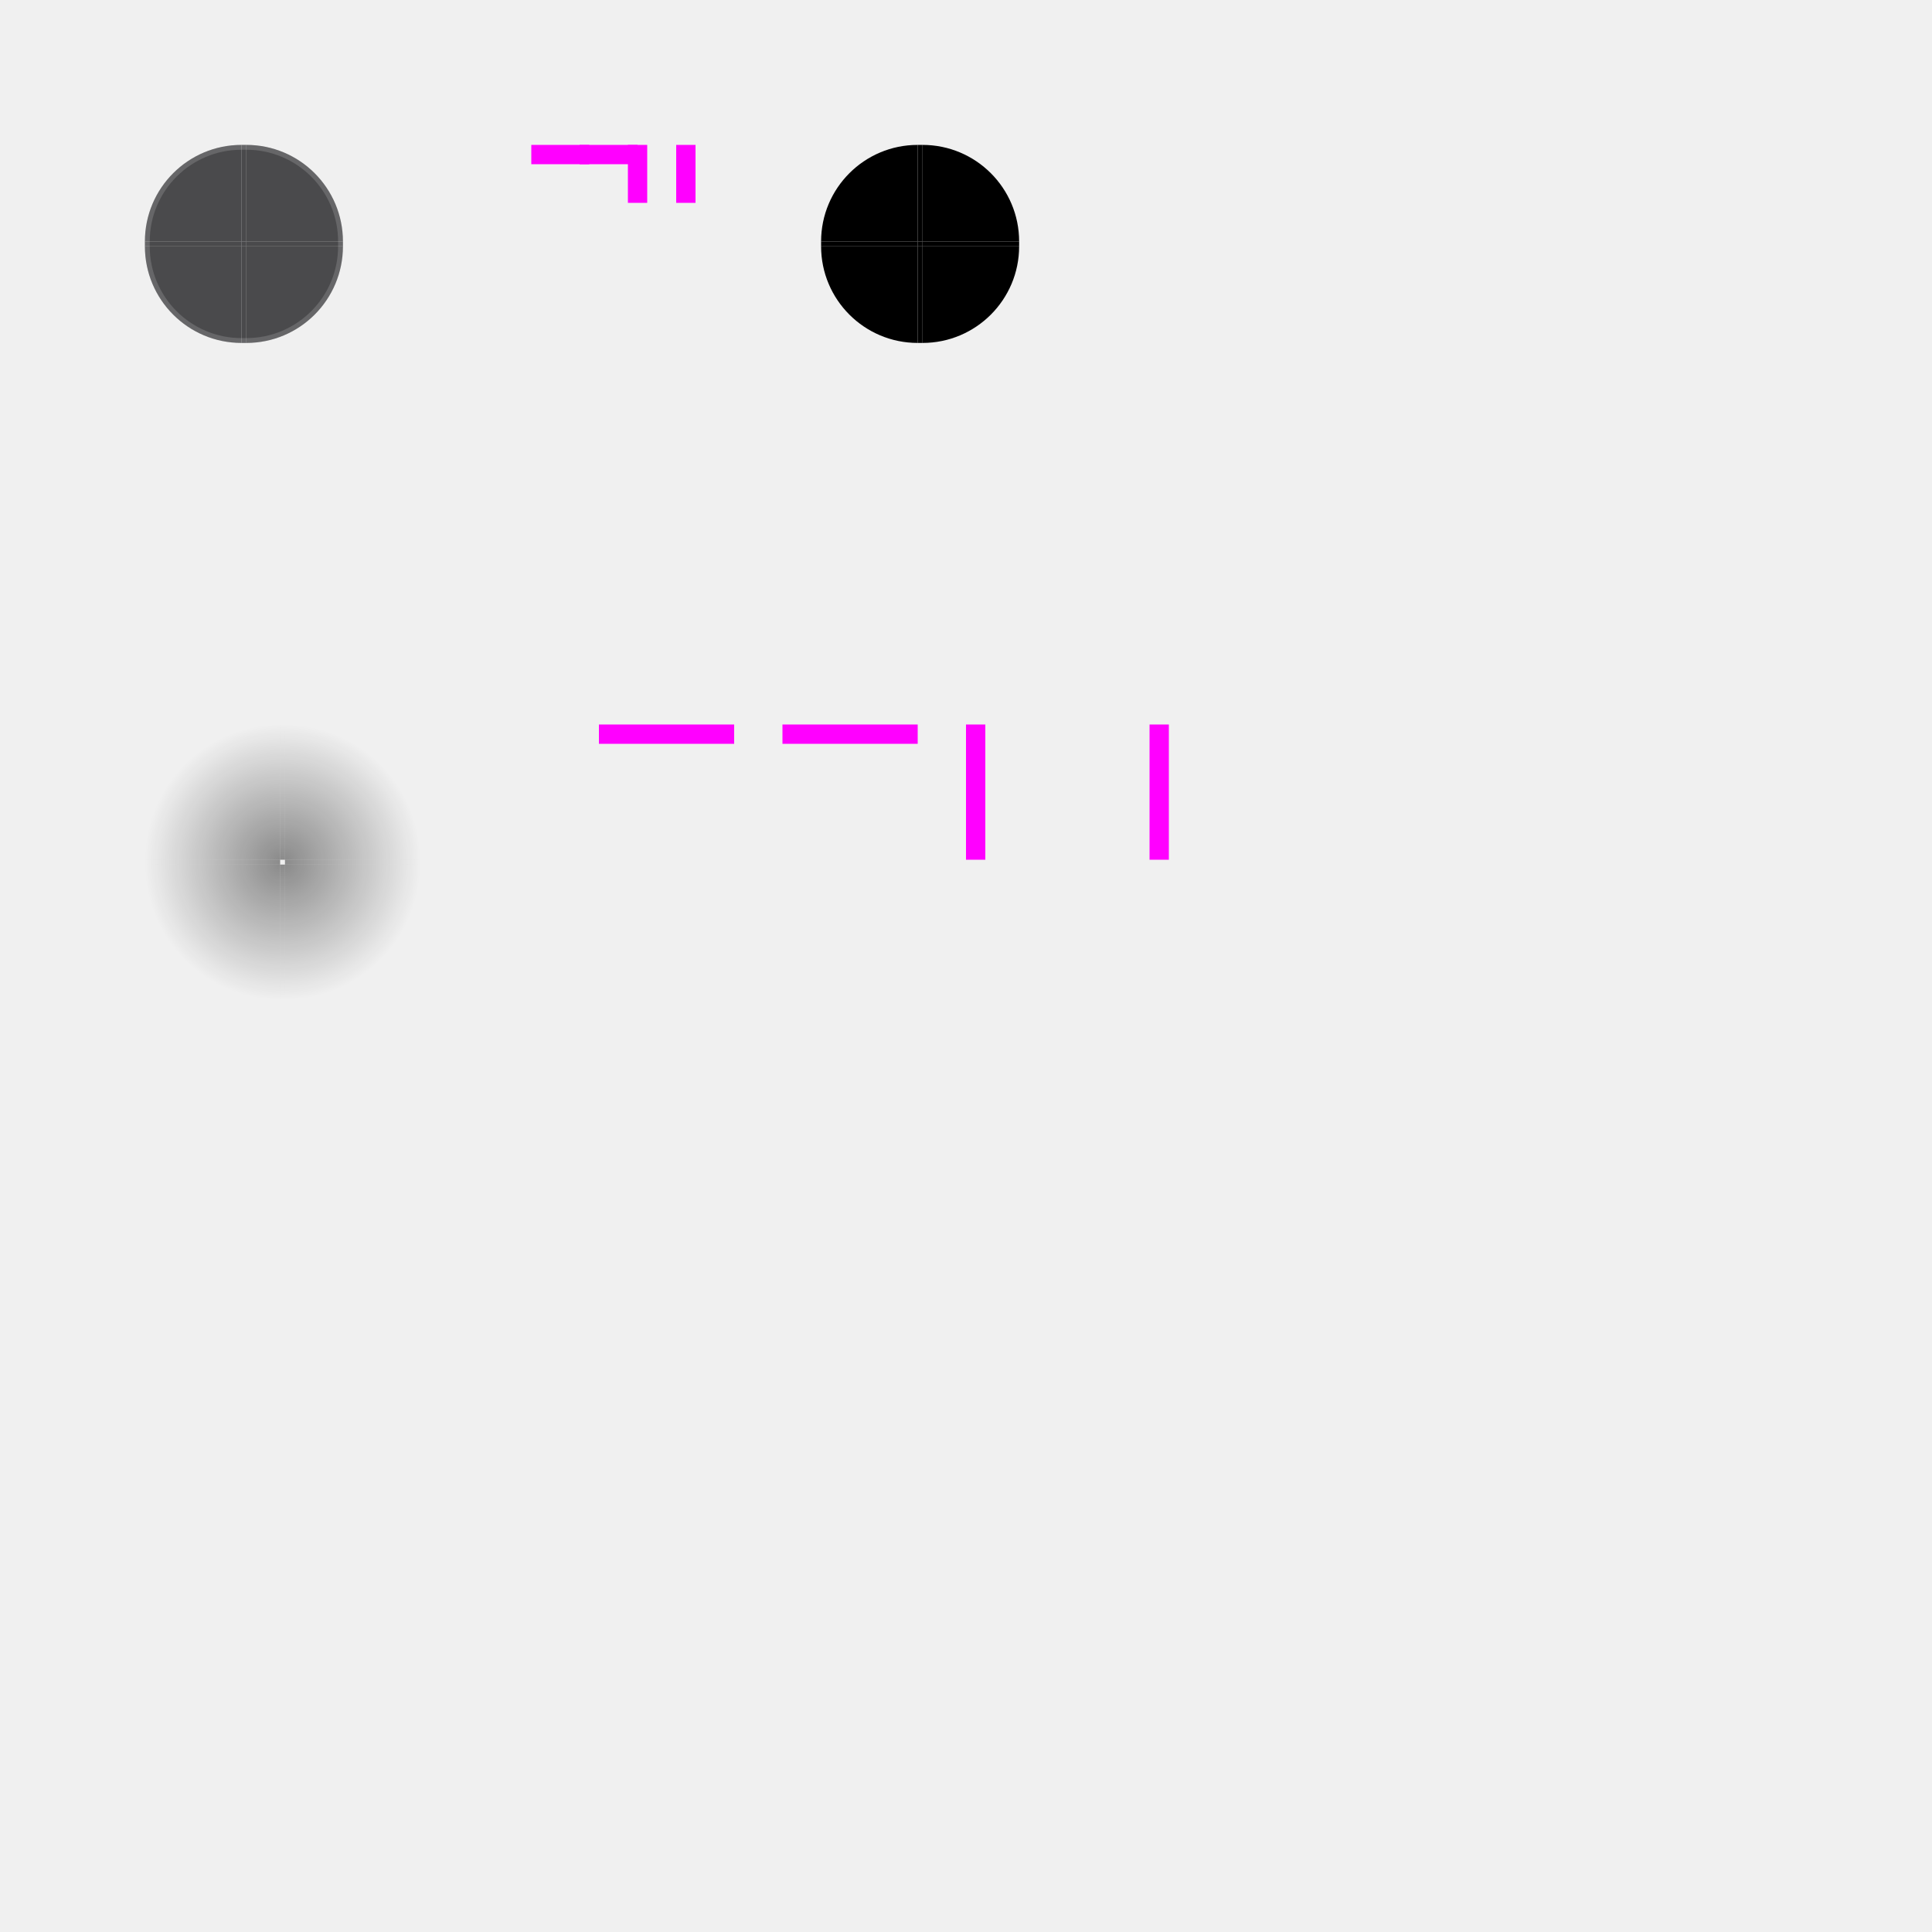
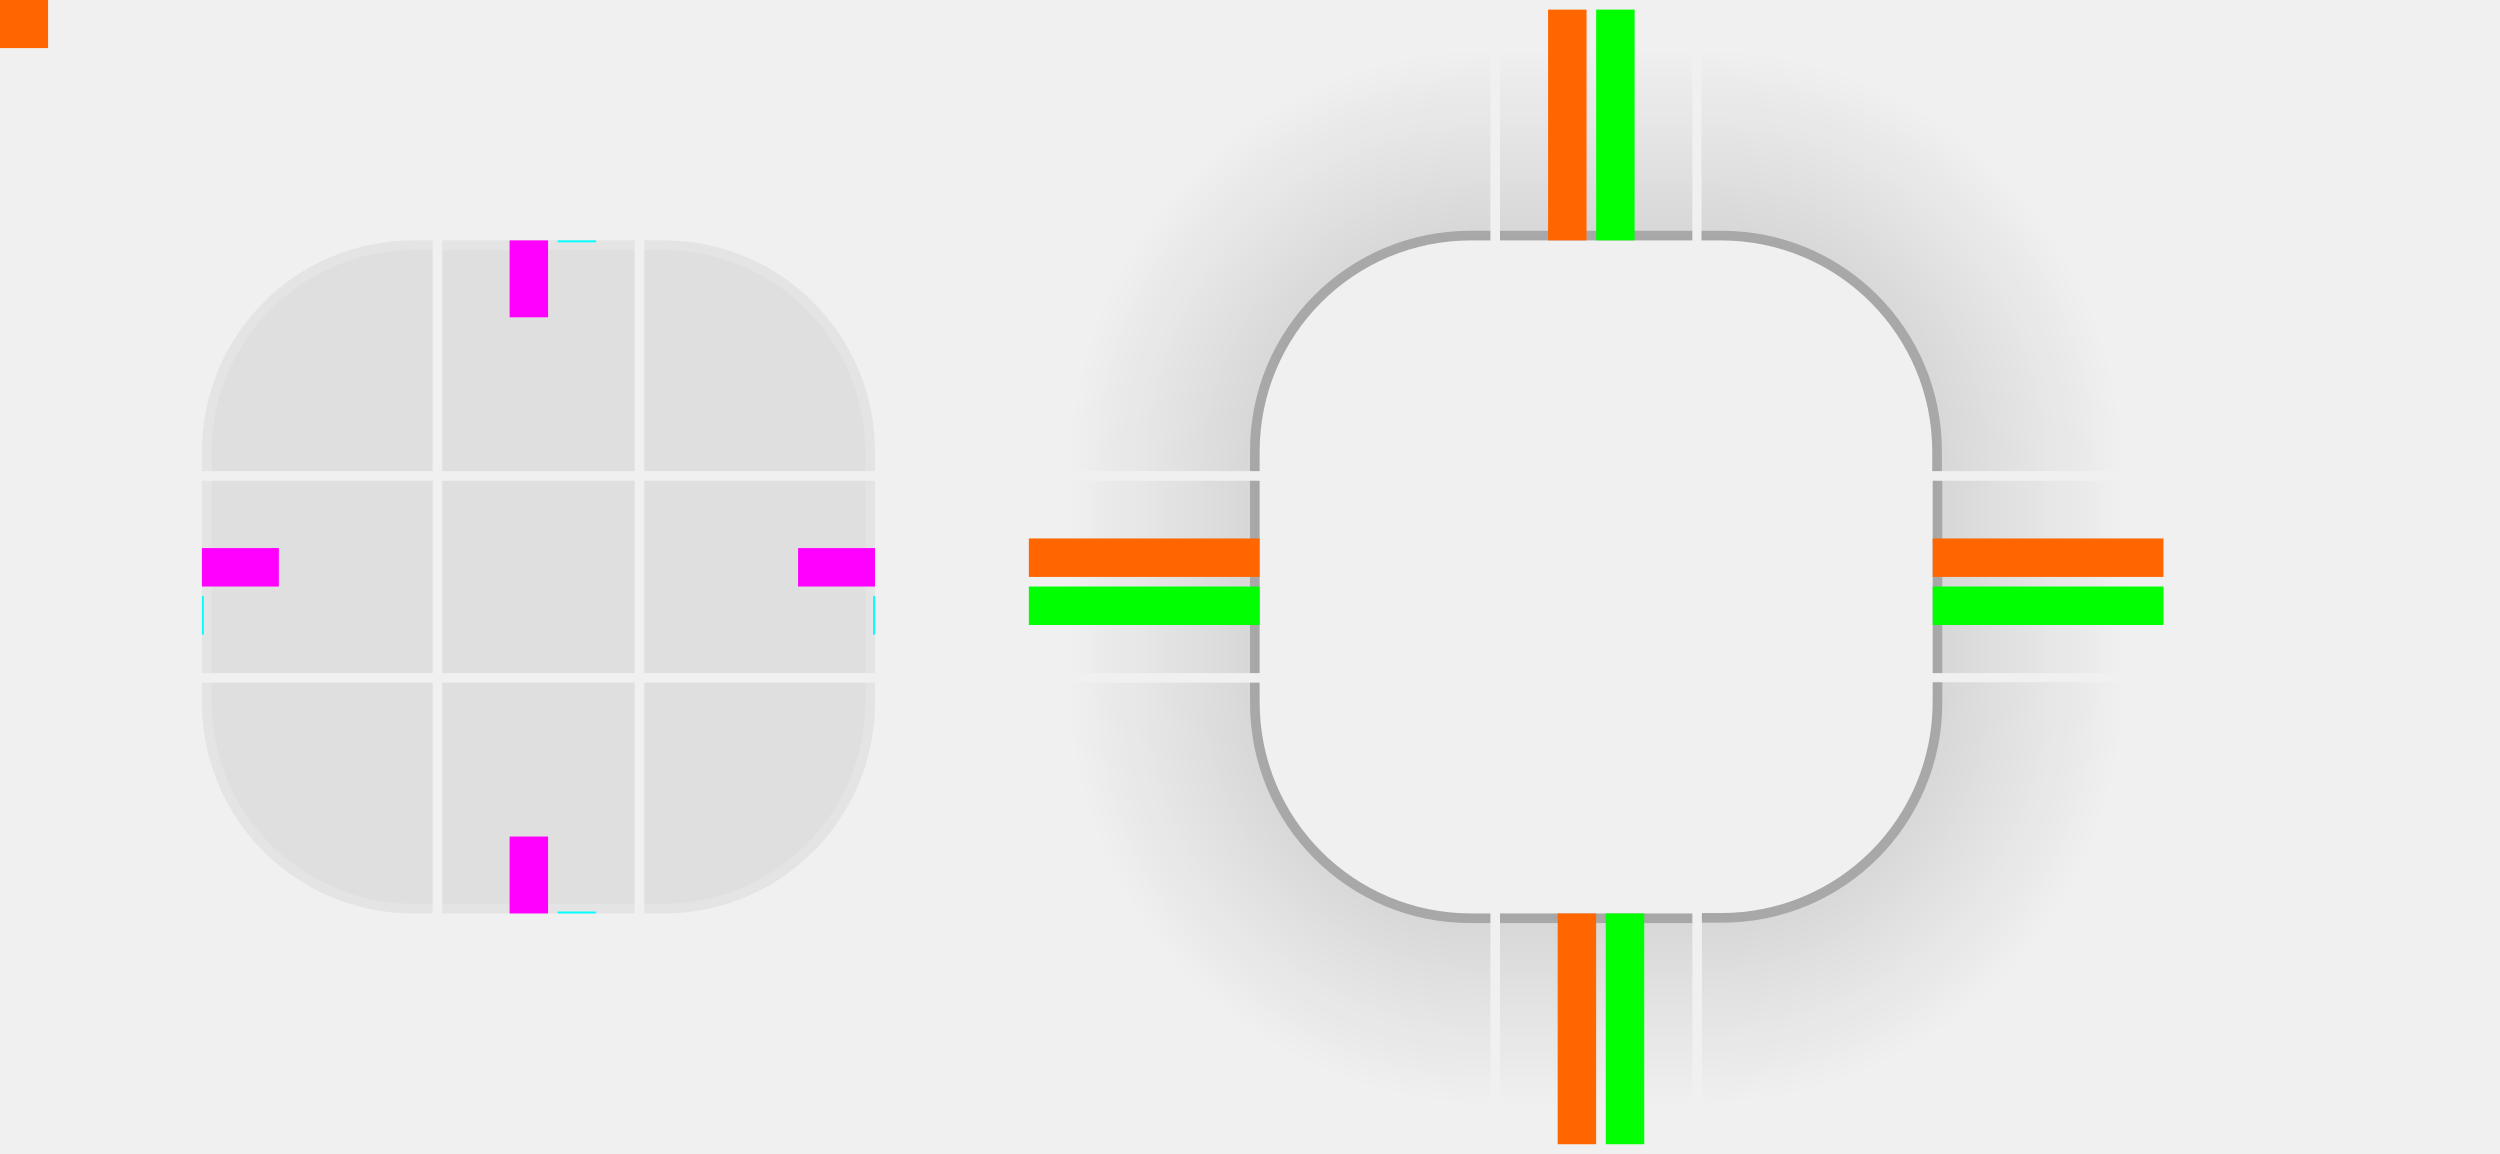
- <svg xmlns="http://www.w3.org/2000/svg" width="400" height="400" viewBox="0 0 400 400">
-   <rect id="hint-tile-center" width="1" height="1" fill="none" />
-   <defs>
-     <linearGradient id="sh-top" x1="0" y1="1" x2="0" y2="0">
-       <stop offset="0" stop-color="#000" stop-opacity="0.42" />
-       <stop offset="1" stop-color="#000" stop-opacity="0" />
+ <svg xmlns="http://www.w3.org/2000/svg" xmlns:xlink="http://www.w3.org/1999/xlink" width="260" height="120" viewBox="0 0 260 120" id="svg2" version="1.1">
+   <defs id="defs4">
+     <style id="current-color-scheme" type="text/css">
+       .ColorScheme-Text {
+         color:#dfdfdf;
+       }
+       .ColorScheme-Background{
+         color:#363636;
+       }
+       .ColorScheme-Highlight{
+         color:#3DAEE6;
+       }
+       .ColorScheme-ViewText {
+         color:#dfdfdf;
+       }
+       .ColorScheme-ViewBackground{
+         color:#363636;
+       }
+       .ColorScheme-ViewHover {
+         color:#3DAEE6;
+       }
+       .ColorScheme-ViewFocus{
+         color:#1E92FF;
+       }
+       .ColorScheme-ButtonText {
+         color:#dfdfdf;
+       }
+       .ColorScheme-ButtonBackground{
+         color:#363636;
+       }
+       .ColorScheme-ButtonHover {
+         color:#3DAEE6;
+       }
+       .ColorScheme-ButtonFocus{
+         color:#1E92FF;
+       }
+       .ColorScheme-SeparatorBackground{
+         color:#363636;
+       }
+ </style>
+     <linearGradient xlink:href="#linearGradient4270" id="linearGradient981" gradientUnits="userSpaceOnUse" gradientTransform="matrix(1.500003,0,0,1,458.1841,0)" x1="-916.362" y1="-35" x2="-905.362" y2="-35" />
+     <linearGradient id="linearGradient4270">
+       <stop id="stop4272" offset="0" style="stop-color:#000000;stop-opacity:0.667" />
+       <stop id="stop4274" offset="1" style="stop-color:#000000;stop-opacity:0;" />
    </linearGradient>
-     <linearGradient id="sh-bottom" x1="0" y1="0" x2="0" y2="1">
-       <stop offset="0" stop-color="#000" stop-opacity="0.42" />
-       <stop offset="1" stop-color="#000" stop-opacity="0" />
-     </linearGradient>
-     <linearGradient id="sh-left" x1="1" y1="0" x2="0" y2="0">
-       <stop offset="0" stop-color="#000" stop-opacity="0.42" />
-       <stop offset="1" stop-color="#000" stop-opacity="0" />
-     </linearGradient>
-     <linearGradient id="sh-right" x1="0" y1="0" x2="1" y2="0">
-       <stop offset="0" stop-color="#000" stop-opacity="0.42" />
-       <stop offset="1" stop-color="#000" stop-opacity="0" />
-     </linearGradient>
-     <radialGradient id="sh-tl" cx="1" cy="1" r="1">
-       <stop offset="0" stop-color="#000" stop-opacity="0.42" />
-       <stop offset="1" stop-color="#000" stop-opacity="0" />
-     </radialGradient>
-     <radialGradient id="sh-tr" cx="0" cy="1" r="1">
-       <stop offset="0" stop-color="#000" stop-opacity="0.42" />
-       <stop offset="1" stop-color="#000" stop-opacity="0" />
-     </radialGradient>
-     <radialGradient id="sh-bl" cx="1" cy="0" r="1">
-       <stop offset="0" stop-color="#000" stop-opacity="0.42" />
-       <stop offset="1" stop-color="#000" stop-opacity="0" />
-     </radialGradient>
-     <radialGradient id="sh-br" cx="0" cy="0" r="1">
-       <stop offset="0" stop-color="#000" stop-opacity="0.42" />
-       <stop offset="1" stop-color="#000" stop-opacity="0" />
-     </radialGradient>
+     <radialGradient xlink:href="#linearGradient4270" id="radialGradient994" gradientUnits="userSpaceOnUse" gradientTransform="matrix(-1.8522317e-5,-3.666662,3.666664,-1.8522329e-5,-48.5405,1232.695)" cx="77" cy="12" fx="77" fy="12" r="6" />
  </defs>
-   <path id="topleft" d="M50,30 A20,20 0 0 0 30,50 L50,50 Z" fill="#1c1c1e" fill-opacity="0.78" />
-   <path id="topright" d="M51,30 A20,20 0 0 1 71,50 L51,50 Z" fill="#1c1c1e" fill-opacity="0.78" />
-   <path id="bottomleft" d="M30,51 A20,20 0 0 0 50,71 L50,51 Z" fill="#1c1c1e" fill-opacity="0.78" />
-   <path id="bottomright" d="M51,51 L71,51 A20,20 0 0 1 51,71 Z" fill="#1c1c1e" fill-opacity="0.78" />
-   <rect id="top" x="50" y="30" width="1" height="20" fill="#1c1c1e" fill-opacity="0.78" />
-   <rect id="bottom" x="50" y="51" width="1" height="20" fill="#1c1c1e" fill-opacity="0.78" />
-   <rect id="left" x="30" y="50" width="20" height="1" fill="#1c1c1e" fill-opacity="0.78" />
-   <rect id="right" x="51" y="50" width="20" height="1" fill="#1c1c1e" fill-opacity="0.78" />
-   <rect id="center" x="50" y="50" width="1" height="1" fill="#1c1c1e" fill-opacity="0.78" />
-   <path d="M50,30.5 A19.5,19.5 0 0 0 30.5,50" fill="none" stroke="#ffffff" stroke-opacity="0.16" stroke-width="1" />
-   <path d="M51,30.5 A19.5,19.5 0 0 1 70.5,50" fill="none" stroke="#ffffff" stroke-opacity="0.16" stroke-width="1" />
-   <path d="M30.5,51 A19.5,19.5 0 0 0 50,70.5" fill="none" stroke="#ffffff" stroke-opacity="0.16" stroke-width="1" />
-   <path d="M70.5,51 A19.5,19.5 0 0 1 51,70.5" fill="none" stroke="#ffffff" stroke-opacity="0.16" stroke-width="1" />
-   <rect x="50" y="30" width="1" height="1" fill="#ffffff" fill-opacity="0.16" />
-   <rect x="50" y="70" width="1" height="1" fill="#ffffff" fill-opacity="0.16" />
-   <rect x="30" y="50" width="1" height="1" fill="#ffffff" fill-opacity="0.16" />
-   <rect x="70" y="50" width="1" height="1" fill="#ffffff" fill-opacity="0.16" />
-   <rect id="hint-left-margin" x="110" y="30" width="12" height="4" fill="#ff00ff" />
-   <rect id="hint-right-margin" x="120" y="30" width="12" height="4" fill="#ff00ff" />
-   <rect id="hint-top-margin" x="130" y="30" width="4" height="12" fill="#ff00ff" />
-   <rect id="hint-bottom-margin" x="140" y="30" width="4" height="12" fill="#ff00ff" />
-   <path id="mask-topleft" d="M190,30 A20,20 0 0 0 170,50 L190,50 Z" fill="#000000" />
-   <path id="mask-topright" d="M191,30 A20,20 0 0 1 211,50 L191,50 Z" fill="#000000" />
-   <path id="mask-bottomleft" d="M170,51 A20,20 0 0 0 190,71 L190,51 Z" fill="#000000" />
-   <path id="mask-bottomright" d="M191,51 L211,51 A20,20 0 0 1 191,71 Z" fill="#000000" />
-   <rect id="mask-top" x="190" y="30" width="1" height="20" fill="#000000" />
-   <rect id="mask-bottom" x="190" y="51" width="1" height="20" fill="#000000" />
-   <rect id="mask-left" x="170" y="50" width="20" height="1" fill="#000000" />
-   <rect id="mask-right" x="191" y="50" width="20" height="1" fill="#000000" />
-   <rect id="mask-center" x="190" y="50" width="1" height="1" fill="#000000" />
-   <rect id="shadow-topleft" x="30" y="150" width="28" height="28" fill="url(#sh-tl)" />
-   <rect id="shadow-top" x="58" y="150" width="1" height="28" fill="url(#sh-top)" />
-   <rect id="shadow-topright" x="59" y="150" width="28" height="28" fill="url(#sh-tr)" />
-   <rect id="shadow-left" x="30" y="178" width="28" height="1" fill="url(#sh-left)" />
-   <rect id="shadow-center" x="58" y="178" width="1" height="1" fill="#000" fill-opacity="0" />
-   <rect id="shadow-right" x="59" y="178" width="28" height="1" fill="url(#sh-right)" />
-   <rect id="shadow-bottomleft" x="30" y="179" width="28" height="28" fill="url(#sh-bl)" />
-   <rect id="shadow-bottom" x="58" y="179" width="1" height="28" fill="url(#sh-bottom)" />
-   <rect id="shadow-bottomright" x="59" y="179" width="28" height="28" fill="url(#sh-br)" />
-   <rect id="shadow-hint-left-margin" x="124" y="150" width="28" height="4" fill="#ff00ff" />
-   <rect id="shadow-hint-right-margin" x="162" y="150" width="28" height="4" fill="#ff00ff" />
-   <rect id="shadow-hint-top-margin" x="200" y="150" width="4" height="28" fill="#ff00ff" />
-   <rect id="shadow-hint-bottom-margin" x="238" y="150" width="4" height="28" fill="#ff00ff" />
+   <g id="layer1" transform="translate(0,-904.3622)">
+     <use x="0" y="0" xlink:href="#top" id="right" transform="rotate(90,56,964.3622)" />
+     <use x="0" y="0" xlink:href="#top" id="bottom" transform="rotate(180,56,964.3622)" />
+     <use x="0" y="0" xlink:href="#top" id="left" transform="rotate(-90,55.99999,964.3622)" />
+     <rect style="opacity:1;fill:#ff6600;fill-opacity:1;stroke:none" id="hint-tile-center" width="5" height="5" x="0" y="904.362" />
+     <g id="shadow-topleft" transform="matrix(2,0,0,2,164.084,-947.3621)">
+       <path id="path4828" style="opacity:0.35;fill:url(#radialGradient994)" d="m -28.542,926.362 v 24 h 12 v -1 c 0,-6.094 4.906,-11 11,-11 h 1 v -12 z" />
+       <path class="ColorScheme-Background" id="path962" style="opacity:0.30;fill:currentColor" d="m -5.584,937.862 c -6.348,0 -11.458,5.11 -11.458,11.458 v 1.042 h 0.5 v -1 c 0,-6.094 4.906,-11 11,-11 h 1 v -0.5 z" />
+     </g>
+     <g id="top" transform="matrix(0.6250009,0,0,4,34.12497,-2712.086)">
+       <rect class="ColorScheme-Background" y="-51" x="-916.362" height="32" width="6" id="rect4152" transform="matrix(0,-1,-1,0,0,0)" style="opacity:0.30;fill:currentColor;fill-opacity:0.30" />
+       <rect y="-51" x="-910.612" height="32" width="0.25" id="rect972" transform="matrix(0,-1,-1,0,0,0)" style="opacity:0.15;fill:#ffffff;stroke-width:0.707" />
+     </g>
+     <g id="topleft" transform="matrix(2,0,0,2,-5.000008,-891.3619)">
+       <path class="ColorScheme-Background" d="m 24,910.362 c -6.094,0 -11,4.906 -11,11 v 1 h 12 v -12 z" id="rect4159" style="opacity:0.30;fill:currentColor;fill-opacity:0.30" />
+       <path id="path1" d="m 24,910.362 c -6.094,0 -11,4.906 -11,11 v 1 h 0.5 v -0.958 c 0,-5.84 4.702,-10.542 10.542,-10.542 H 25 v -0.5 z" style="opacity:0.15;fill:#ffffff" />
+     </g>
+     <rect class="ColorScheme-Background" y="954.362" x="46" height="20" width="20" id="center" style="opacity:0.30;fill:currentColor;fill-opacity:0.30" />
+     <rect style="fill:#ff00ff;fill-opacity:1;stroke:none;stroke-width:1.155" id="hint-top-margin" width="4" height="8" x="53" y="929.362" />
+     <rect y="991.362" x="53" height="8" width="4" id="hint-bottom-margin" style="fill:#ff00ff;fill-opacity:1;stroke:none;stroke-width:1.155" />
+     <rect y="-91" x="961.362" height="8" width="4" id="hint-right-margin" style="fill:#ff00ff;fill-opacity:1;stroke:none;stroke-width:1.155" transform="rotate(90)" />
+     <rect style="fill:#ff00ff;fill-opacity:1;stroke:none;stroke-width:1.155" id="hint-left-margin" width="4" height="8" x="961.362" y="-29" transform="rotate(90)" />
+     <g id="shadow-top" transform="matrix(0.625,0,0,2.666664,144.125,-1490.268)" style="opacity:1">
+       <rect transform="matrix(0,-1,-1,0,0,0)" style="opacity:1;fill:none;fill-opacity:1;stroke:none" id="rect4820" width="6" height="32" x="-916.362" y="-51" />
+       <rect transform="matrix(0,-1,-1,0,0,0)" style="opacity:0.35;fill:url(#linearGradient981)" id="rect4822" width="9" height="32" x="-907.362" y="-51" />
+       <rect y="-51" x="-911.362" height="32" width="1" id="rect4824" style="opacity:1;fill:none;fill-opacity:1;stroke:none" transform="matrix(0,-1,-1,0,0,0)" />
+       <rect class="ColorScheme-Background" y="-51" x="-907.362" height="32" width="0.375" id="rect986" transform="matrix(0,-1,-1,0,0,0)" style="opacity:0.30;fill:currentColor;stroke-width:0.707" />
+     </g>
+     <g id="mask-top" transform="matrix(0.6250002,0,0,2,-80.875,-889.3622)">
+       <rect class="ColorScheme-Background" transform="matrix(0,-1,-1,0,0,0)" style="opacity:0.30;fill:currentColor;fill-opacity:0.30;stroke:none;stroke-width:1.549" id="rect4265" width="12" height="32" x="-922.362" y="-51" />
+     </g>
+     <g id="mask-bottom" transform="matrix(0.625,0,0,2.4,-80.875,-1289.107)">
+       <rect class="ColorScheme-Background" y="-51" x="944.362" height="32" width="10" id="rect4291" style="opacity:0.30;fill:currentColor;fill-opacity:0.30;stroke:none;stroke-width:1.414" transform="rotate(90)" />
+     </g>
+     <g id="mask-left" transform="matrix(2.181818,0,0,1,-122.3636,34.00002)">
+       <rect class="ColorScheme-Background" y="922.362" x="-24" height="20" width="11" id="rect4317" style="opacity:0.30;fill:currentColor;fill-opacity:0.30;stroke:none;stroke-width:1.173" transform="scale(-1,1)" />
+     </g>
+     <g id="mask-right" transform="matrix(2.4,0,0,0.6250017,-160.8,383.6343)">
+       <rect class="ColorScheme-Background" style="opacity:0.30;fill:currentColor;fill-opacity:0.30;stroke:none;stroke-width:1.414" id="rect4323" width="10" height="32" x="47" y="916.362" />
+     </g>
+     <rect id="mask-center" width="20" height="20" x="-69" y="956.362" />
+     <use x="0" y="0" xlink:href="#topleft" id="topright" transform="rotate(90,55.99999,964.3622)" width="100%" height="100%" />
+     <use x="0" y="0" xlink:href="#topleft" id="bottomleft" transform="matrix(1,0,0,-1,-4.25e-6,1928.724)" width="100%" height="100%" />
+     <use x="0" y="0" xlink:href="#topleft" id="bottomright" transform="rotate(180,55.99998,964.3622)" width="100%" height="100%" />
+     <g transform="matrix(2,0,0,2,-120,-889.3622)" id="mask-topleft">
+       <path class="ColorScheme-Background" style="opacity:0.30;fill:currentColor;fill-opacity:0.30;stroke:none;stroke-width:1.917" d="m 25,910.862 c -6.371,0 -11.5,5.129 -11.5,11.5 h 11.5 z" id="path972" />
+       <path d="m 140,6 c -6.094,0 -11,4.906 -11,11 h 11 z" transform="matrix(1.090909,0,0,1.090909,-127.7273,903.8167)" id="path640" style="fill:none" />
+     </g>
+     <use x="0" y="0" xlink:href="#mask-topleft" id="mask-topright" transform="matrix(-1,0,0,1,-118,1.3100353e-5)" width="100%" height="100%" />
+     <use x="0" y="0" xlink:href="#mask-topleft" id="mask-bottomleft" transform="matrix(1,0,0,-1,2e-6,1932.724)" width="100%" height="100%" />
+     <use x="0" y="0" xlink:href="#mask-topleft" id="mask-bottomright" transform="rotate(180,-59,966.3622)" width="100%" height="100%" />
+     <rect id="shadow-center" width="20" height="20" x="156" y="954.362" style="fill:none" />
+     <rect style="fill:#00ffff;fill-opacity:1;stroke:none;stroke-width:0.183" id="hint-top-inset" width="4" height="0.2" x="58" y="929.362" />
+     <rect y="999.162" x="58" height="0.2" width="4" id="hint-bottom-inset" style="fill:#00ffff;fill-opacity:1;stroke:none;stroke-width:0.183" />
+     <rect y="-91" x="966.362" height="0.2" width="4" id="hint-right-inset" style="fill:#00ffff;fill-opacity:1;stroke:none;stroke-width:0.183" transform="rotate(90)" />
+     <rect style="fill:#00ffff;fill-opacity:1;stroke:none;stroke-width:0.183" id="hint-left-inset" width="4" height="0.2" x="966.362" y="-21.2" transform="rotate(90)" />
+     <use x="0" y="0" xlink:href="#shadow-topleft" id="shadow-topright" transform="rotate(90,165.979,964.3412)" />
+     <use x="0" y="0" xlink:href="#shadow-topleft" id="shadow-bottomright" transform="rotate(180,166,964.3412)" />
+     <use x="0" y="0" xlink:href="#shadow-topleft" id="shadow-bottomleft" transform="rotate(-90,166,964.3622)" />
+     <use x="0" y="0" xlink:href="#shadow-top" id="shadow-right" transform="rotate(90,166,964.3622)" />
+     <use x="0" y="0" xlink:href="#shadow-top" id="shadow-bottom" transform="rotate(180,166,964.3622)" />
+     <use x="0" y="0" xlink:href="#shadow-top" id="shadow-left" transform="rotate(-90,166,964.3622)" />
+     <rect y="905.362" x="161" height="24" width="4" id="shadow-hint-top-margin" style="fill:#ff6600;fill-opacity:1;stroke:none;stroke-width:2" />
+     <rect style="fill:#ff6600;fill-opacity:1;stroke:none;stroke-width:2" id="shadow-hint-bottom-margin" width="4" height="24" x="162" y="999.362" />
+     <rect transform="rotate(90)" style="fill:#ff6600;fill-opacity:1;stroke:none;stroke-width:2" id="shadow-hint-right-margin" width="4" height="24" x="960.362" y="-225" />
+     <rect transform="rotate(90)" y="-131" x="960.362" height="24" width="4" id="shadow-hint-left-margin" style="fill:#ff6600;fill-opacity:1;stroke:none;stroke-width:2" />
+     <rect y="905.362" x="166" height="24" width="4" id="shadow-hint-top-inset" style="fill:#00ff00;fill-opacity:1;stroke:none;stroke-width:2" />
+     <rect style="fill:#00ff00;fill-opacity:1;stroke:none;stroke-width:2" id="shadow-hint-bottom-inset" width="4" height="24" x="167" y="999.362" />
+     <rect transform="rotate(90)" style="fill:#00ff00;fill-opacity:1;stroke:none;stroke-width:2" id="shadow-hint-right-inset" width="4" height="24" x="965.362" y="-225" />
+     <rect transform="rotate(90)" y="-131" x="965.362" height="24" width="4" id="shadow-hint-left-inset" style="fill:#00ff00;fill-opacity:1;stroke:none;stroke-width:2" />
+   </g>
</svg>
